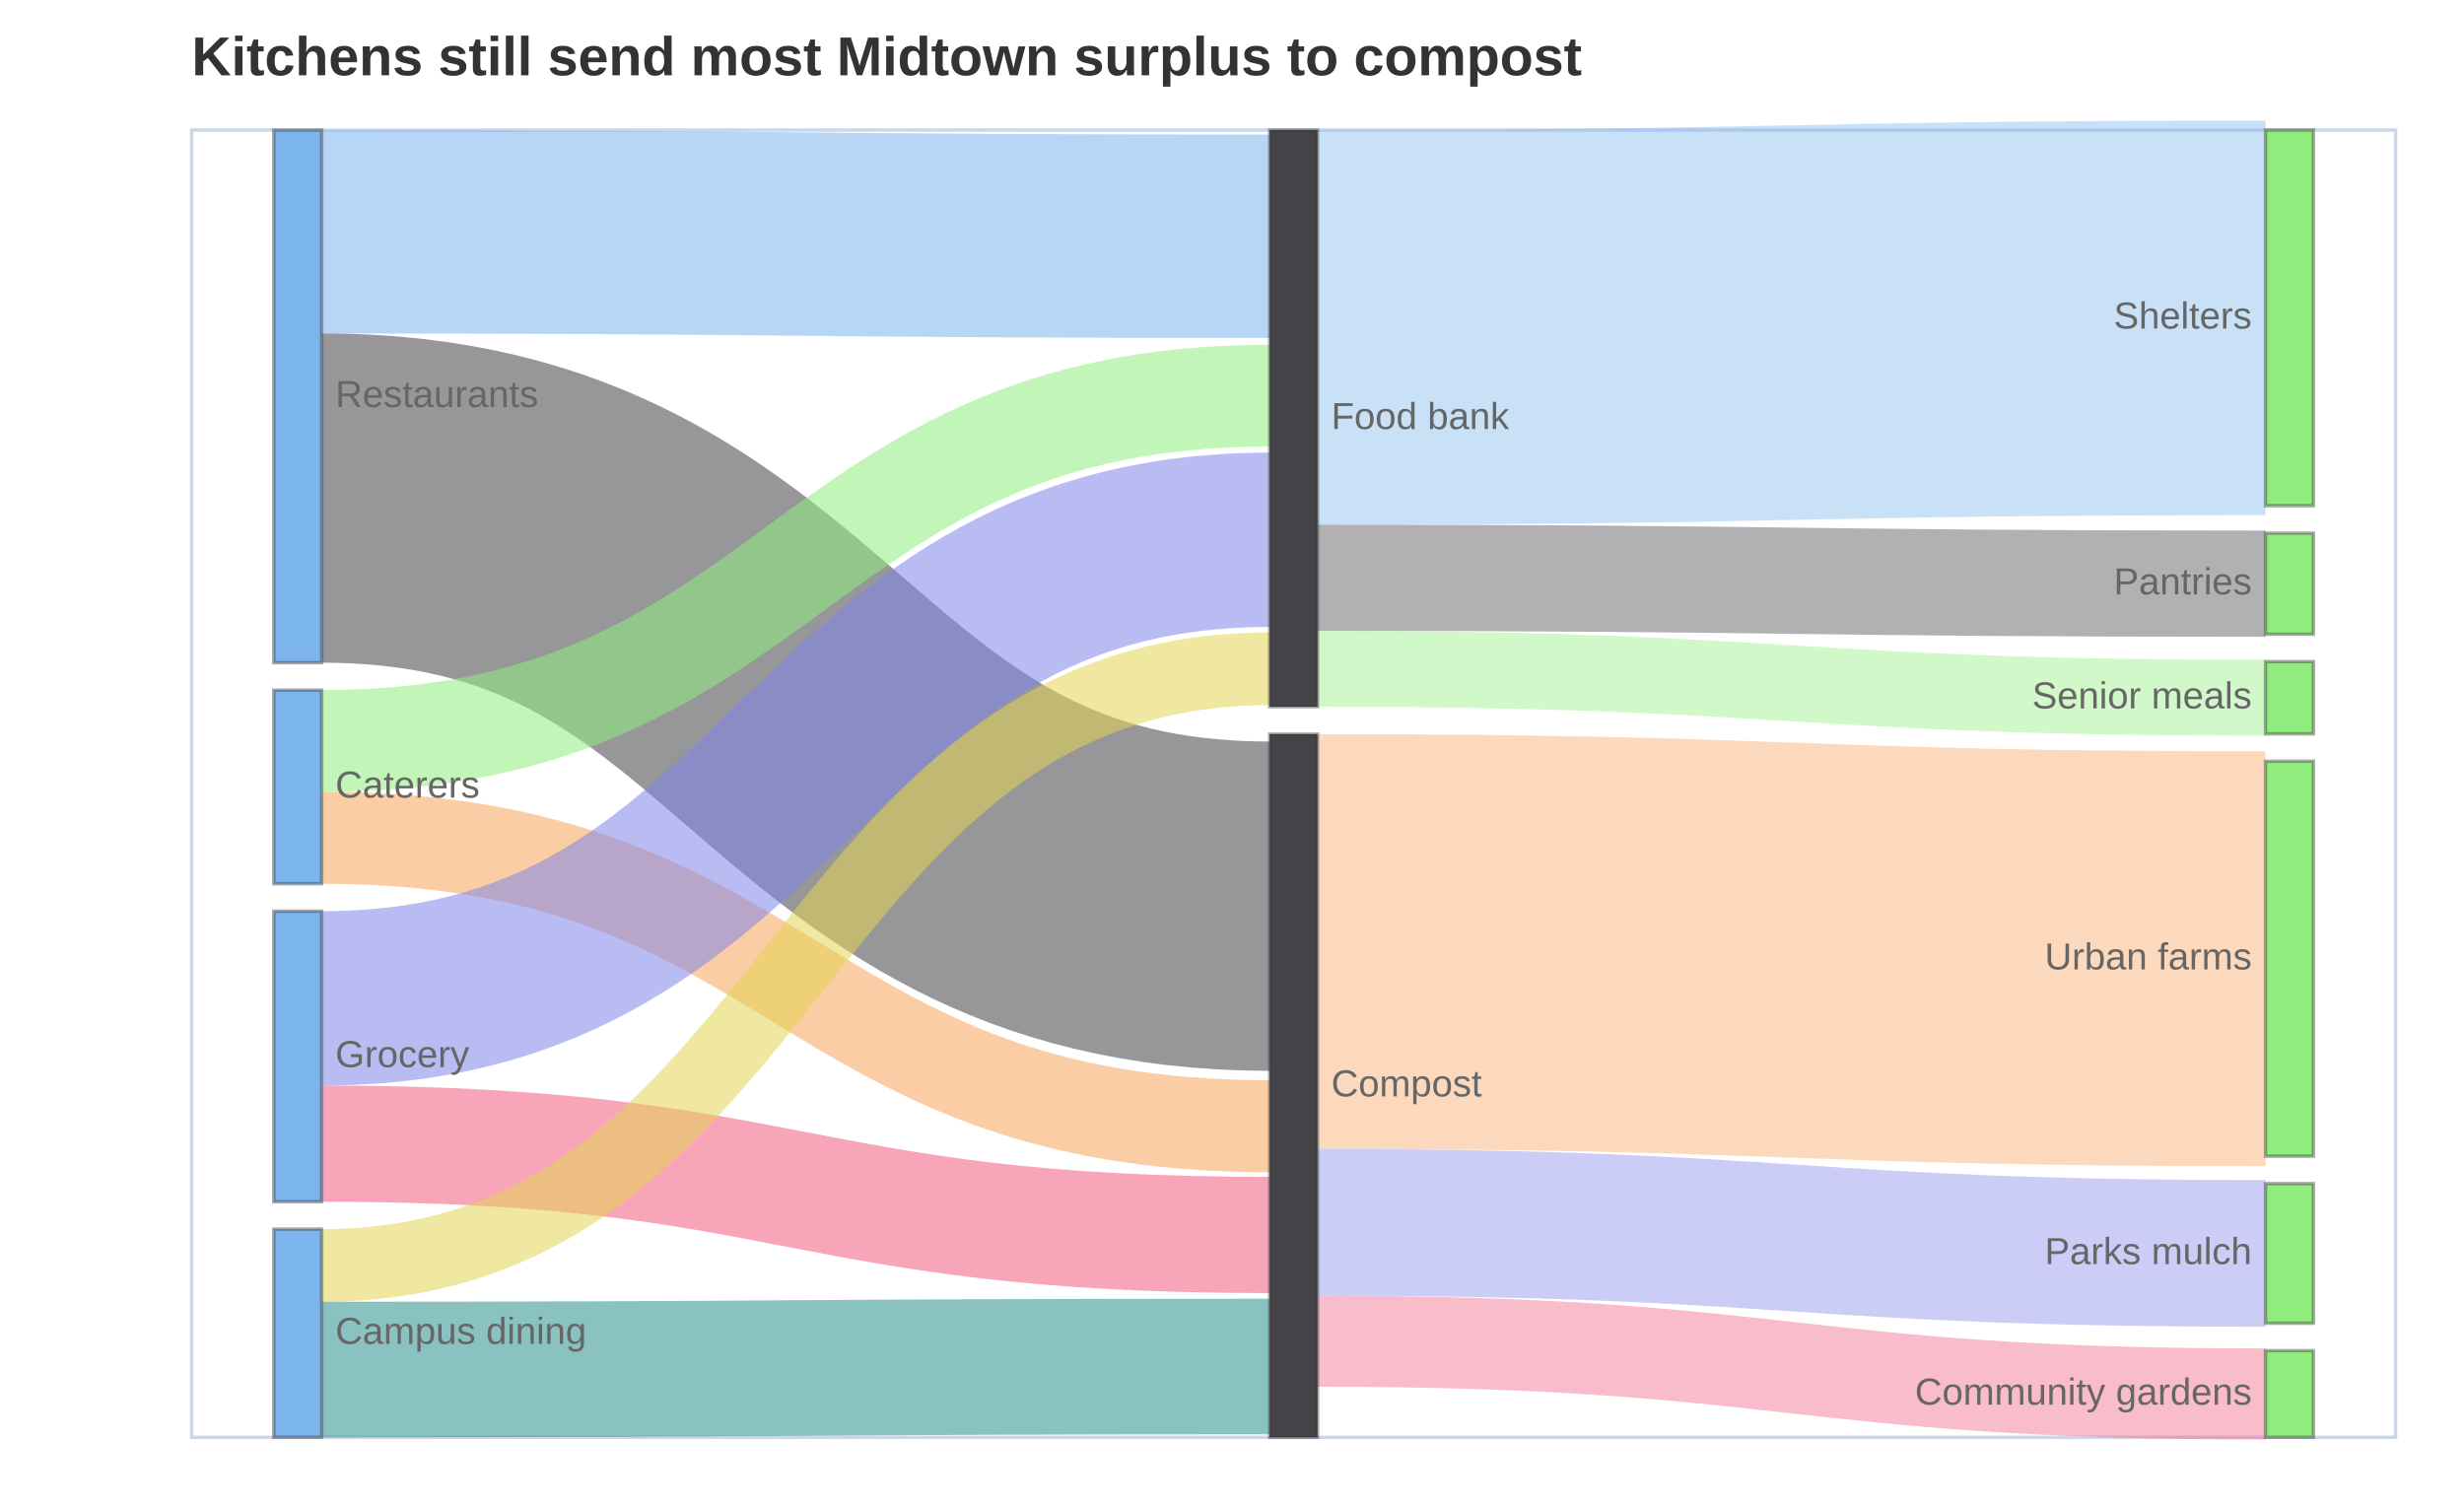
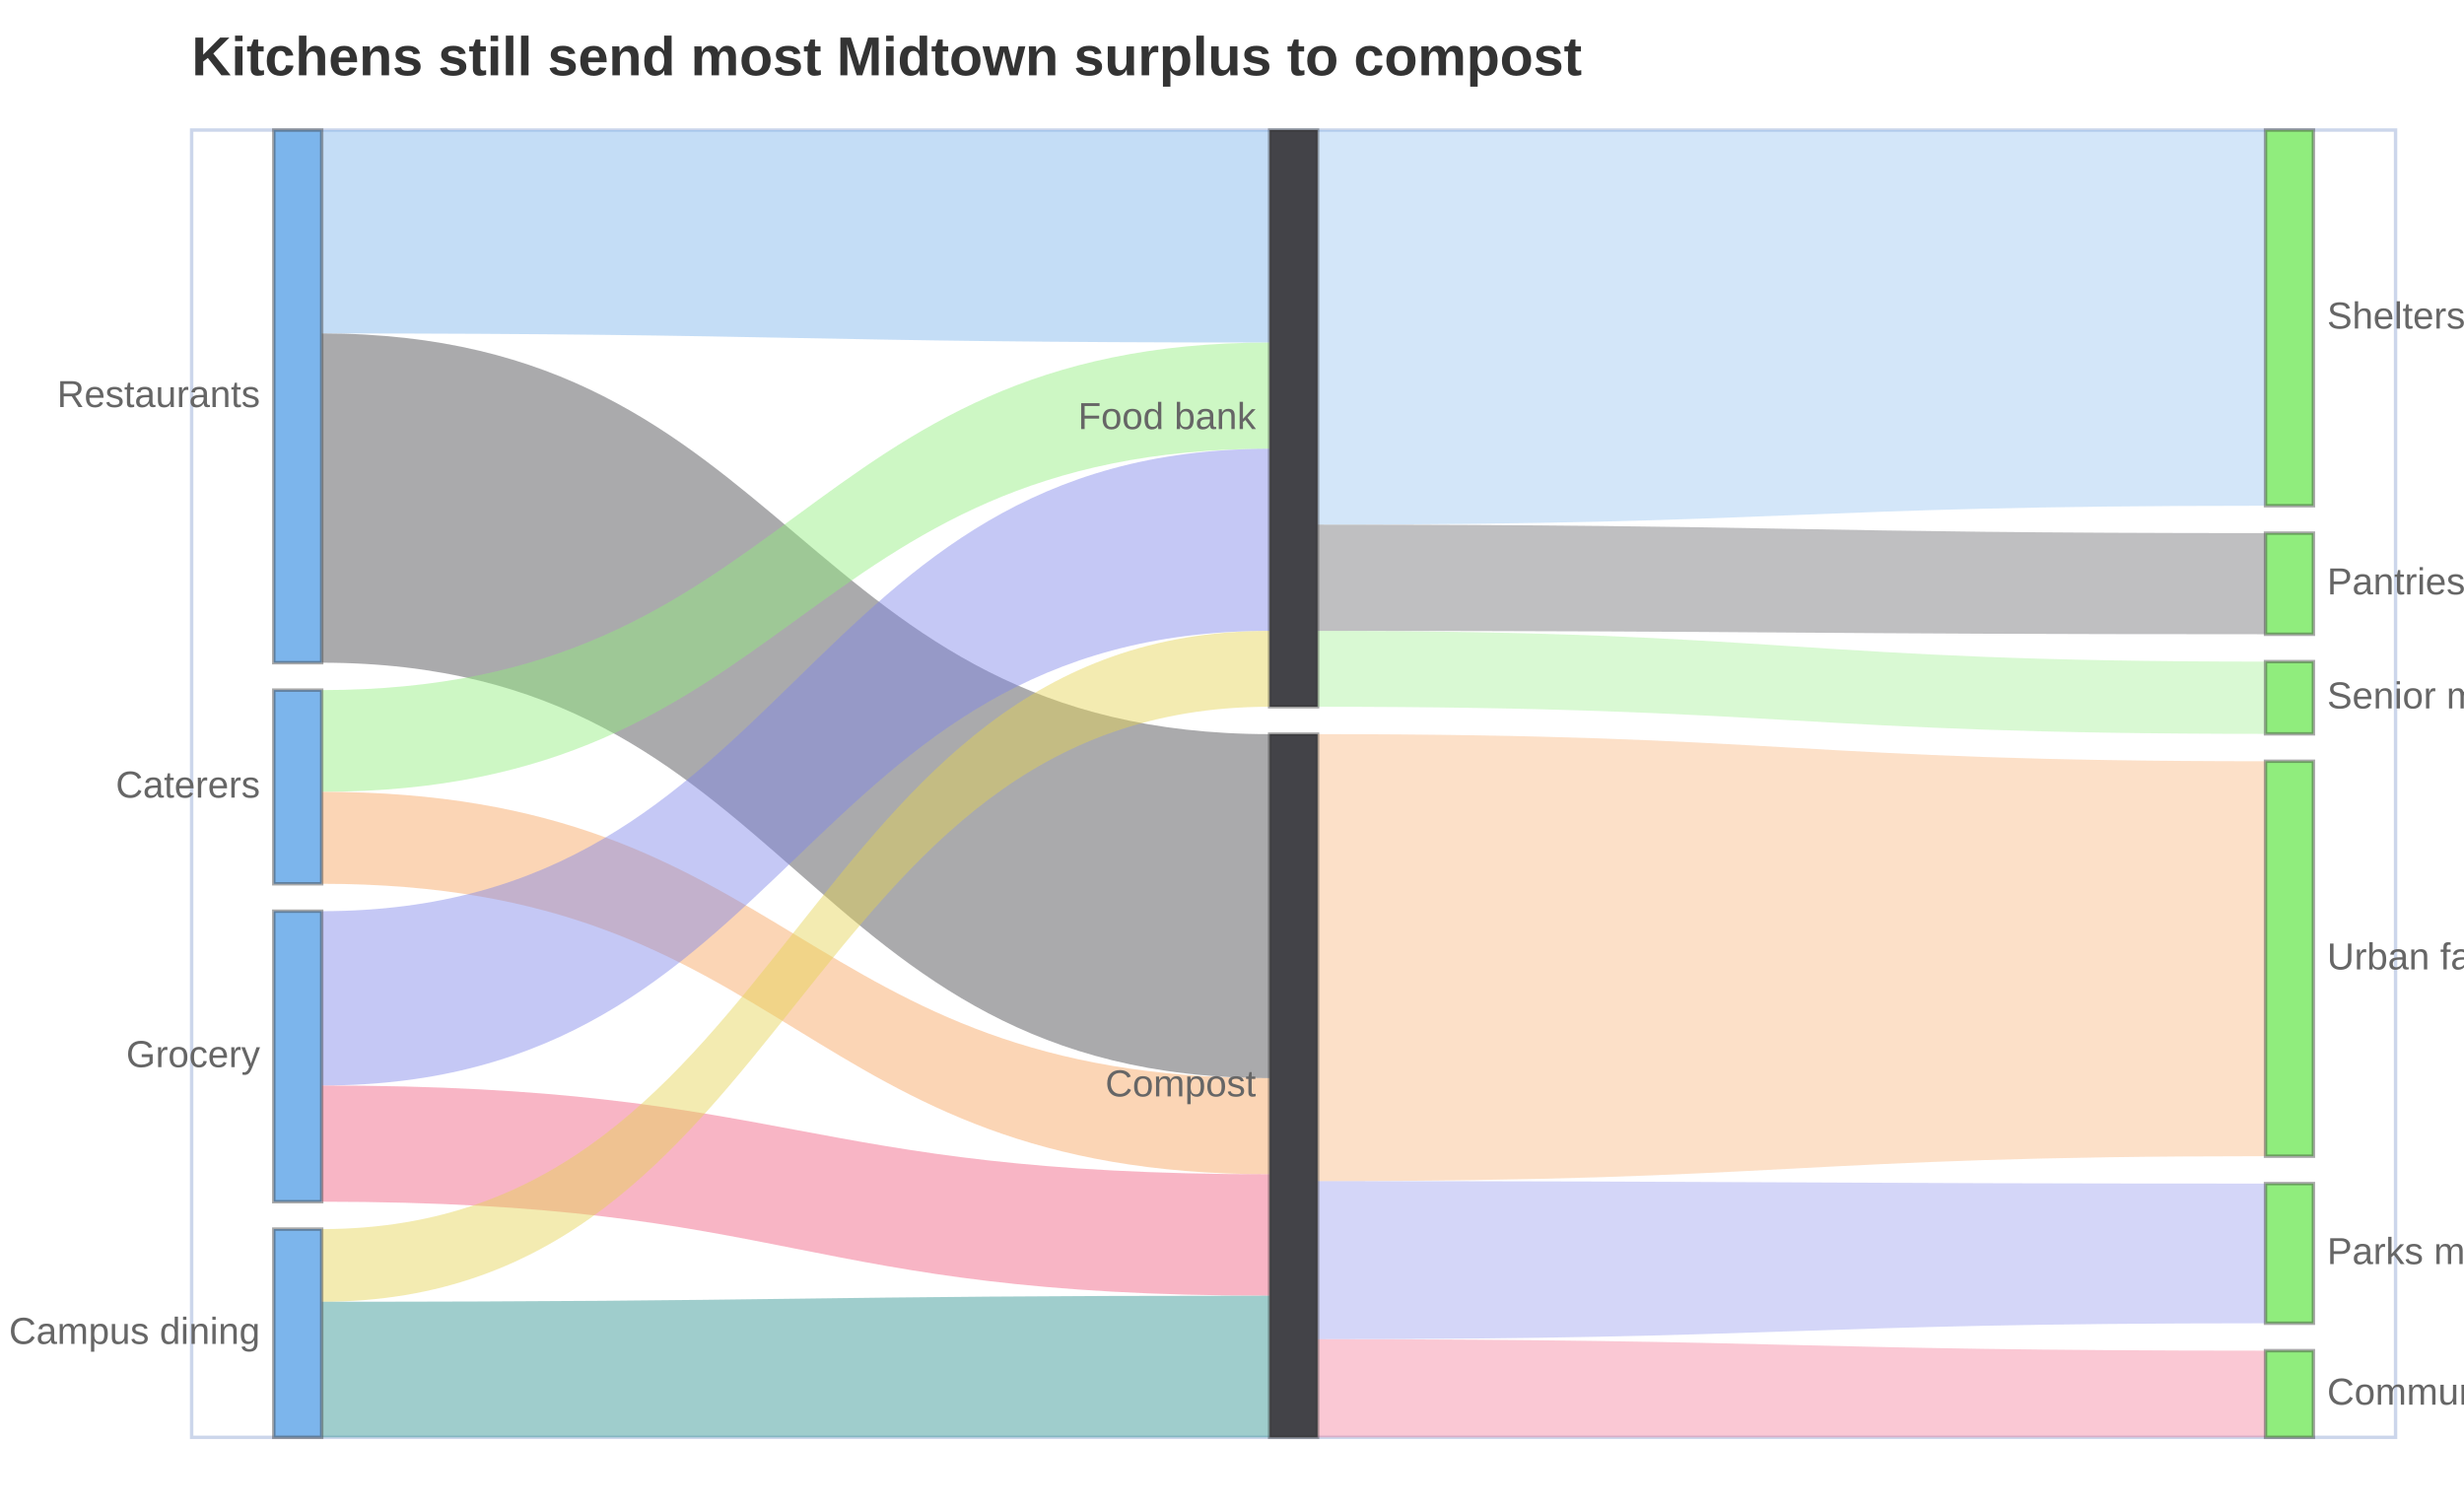
<svg xmlns="http://www.w3.org/2000/svg" width="720" height="440" viewBox="0 0 720 440" role="img" aria-label="sankey chart: Kitchens still send most Midtown surplus to compost, 14 rows, series to" aria-labelledby="mv-75dec1650bdfdd07-title" aria-describedby="mv-75dec1650bdfdd07-desc" data-markvis="2" data-chart-type="sankey" data-id="mv-75dec1650bdfdd07" font-family="Arial, Helvetica, &quot;Segoe UI&quot;, sans-serif" font-size="12">
  <text x="56" y="22" text-anchor="start" font-size="16" font-weight="600" fill="#333333">Kitchens still send most Midtown surplus to compost</text>
  <rect x="56" y="38" width="644" height="382" fill="none" stroke="#ccd6eb" stroke-width="1" data-plot-border="1" />
  <g data-sankey-links="1">
-     <path d="M94 67.72 C232.5 67.72, 232.5 69.04, 371 69.04" fill="none" stroke="#7cb5ec" stroke-opacity="0.55" stroke-width="59.43" data-source="Restaurants" data-target="Food bank" data-y="420" />
-     <path d="M94 145.54 C232.5 145.54, 232.5 264.78, 371 264.78" fill="none" stroke="#434348" stroke-opacity="0.55" stroke-width="96.22" data-source="Restaurants" data-target="Compost" data-y="680" />
-     <path d="M94 216.51 C232.5 216.51, 232.5 115.61, 371 115.61" fill="none" stroke="#90ed7d" stroke-opacity="0.55" stroke-width="29.72" data-source="Caterers" data-target="Food bank" data-y="210" />
-     <path d="M94 244.81 C232.5 244.81, 232.5 329.09, 371 329.09" fill="none" stroke="#f7a35c" stroke-opacity="0.55" stroke-width="26.89" data-source="Caterers" data-target="Compost" data-y="190" />
-     <path d="M94 291.72 C232.5 291.72, 232.5 157.74, 371 157.74" fill="none" stroke="#8085e9" stroke-opacity="0.55" stroke-width="50.94" data-source="Grocery" data-target="Food bank" data-y="360" />
-     <path d="M94 334.17 C232.5 334.17, 232.5 360.87, 371 360.87" fill="none" stroke="#f15c80" stroke-opacity="0.55" stroke-width="33.96" data-source="Grocery" data-target="Compost" data-y="240" />
-     <path d="M94 369.77 C232.5 369.77, 232.5 195.43, 371 195.43" fill="none" stroke="#e4d354" stroke-opacity="0.55" stroke-width="21.23" data-source="Campus dining" data-target="Food bank" data-y="150" />
-     <path d="M94 400.19 C232.5 400.19, 232.5 399.3, 371 399.3" fill="none" stroke="#2b908f" stroke-opacity="0.55" stroke-width="39.62" data-source="Campus dining" data-target="Compost" data-y="280" />
-     <path d="M385 95.65 C523.5 95.65, 523.5 92.89, 662 92.89" fill="none" stroke="#7cb5ec" stroke-opacity="0.413" stroke-width="115.3" data-source="Food bank" data-target="Shelters" data-y="780" />
-     <path d="M385 168.83 C523.5 168.83, 523.5 170.56, 662 170.56" fill="none" stroke="#434348" stroke-opacity="0.413" stroke-width="31.04" data-source="Food bank" data-target="Pantries" data-y="210" />
-     <path d="M385 195.43 C523.5 195.43, 523.5 203.89, 662 203.89" fill="none" stroke="#90ed7d" stroke-opacity="0.413" stroke-width="22.17" data-source="Food bank" data-target="Senior meals" data-y="150" />
-     <path d="M385 275.13 C523.5 275.13, 523.5 280.15, 662 280.15" fill="none" stroke="#f7a35c" stroke-opacity="0.413" stroke-width="121.22" data-source="Compost" data-target="Urban farms" data-y="820" />
-     <path d="M385 357.17 C523.5 357.17, 523.5 366.26, 662 366.26" fill="none" stroke="#8085e9" stroke-opacity="0.413" stroke-width="42.87" data-source="Compost" data-target="Parks mulch" data-y="290" />
-     <path d="M385 391.91 C523.5 391.91, 523.5 407.33, 662 407.33" fill="none" stroke="#f15c80" stroke-opacity="0.413" stroke-width="26.61" data-source="Compost" data-target="Community gardens" data-y="180" />
+     <path d="M94 38 C232.5 38, 232.5 38, 371 38 L371 100.09 C232.5 100.09, 232.5 97.43, 94 97.43 Z" fill="#7cb5ec" fill-opacity="0.45" stroke="none" data-source="Restaurants" data-target="Food bank" data-y="420" />
+     <path d="M94 97.43 C232.5 97.43, 232.5 214.52, 371 214.52 L371 315.04 C232.5 315.04, 232.5 193.65, 94 193.65 Z" fill="#434348" fill-opacity="0.45" stroke="none" data-source="Restaurants" data-target="Compost" data-y="680" />
+     <path d="M94 201.65 C232.5 201.65, 232.5 100.09, 371 100.09 L371 131.13 C232.5 131.13, 232.5 231.37, 94 231.37 Z" fill="#90ed7d" fill-opacity="0.45" stroke="none" data-source="Caterers" data-target="Food bank" data-y="210" />
+     <path d="M94 231.37 C232.5 231.37, 232.5 315.04, 371 315.04 L371 343.13 C232.5 343.13, 232.5 258.25, 94 258.25 Z" fill="#f7a35c" fill-opacity="0.45" stroke="none" data-source="Caterers" data-target="Compost" data-y="190" />
+     <path d="M94 266.25 C232.5 266.25, 232.5 131.13, 371 131.13 L371 184.35 C232.5 184.35, 232.5 317.19, 94 317.19 Z" fill="#8085e9" fill-opacity="0.45" stroke="none" data-source="Grocery" data-target="Food bank" data-y="360" />
+     <path d="M94 317.19 C232.5 317.19, 232.5 343.13, 371 343.13 L371 378.61 C232.5 378.61, 232.5 351.15, 94 351.15 Z" fill="#f15c80" fill-opacity="0.45" stroke="none" data-source="Grocery" data-target="Compost" data-y="240" />
+     <path d="M94 359.15 C232.5 359.15, 232.5 184.35, 371 184.35 L371 206.52 C232.5 206.52, 232.5 380.38, 94 380.38 Z" fill="#e4d354" fill-opacity="0.45" stroke="none" data-source="Campus dining" data-target="Food bank" data-y="150" />
+     <path d="M94 380.38 C232.5 380.38, 232.5 378.61, 371 378.61 L371 420 C232.5 420, 232.5 420, 94 420 Z" fill="#2b908f" fill-opacity="0.45" stroke="none" data-source="Campus dining" data-target="Compost" data-y="280" />
+     <path d="M385 38 C523.5 38, 523.5 38, 662 38 L662 147.78 C523.5 147.78, 523.5 153.3, 385 153.3 Z" fill="#7cb5ec" fill-opacity="0.338" stroke="none" data-source="Food bank" data-target="Shelters" data-y="780" />
+     <path d="M385 153.3 C523.5 153.3, 523.5 155.78, 662 155.78 L662 185.33 C523.5 185.33, 523.5 184.35, 385 184.35 Z" fill="#434348" fill-opacity="0.338" stroke="none" data-source="Food bank" data-target="Pantries" data-y="210" />
+     <path d="M385 184.35 C523.5 184.35, 523.5 193.33, 662 193.33 L662 214.44 C523.5 214.44, 523.5 206.52, 385 206.52 Z" fill="#90ed7d" fill-opacity="0.338" stroke="none" data-source="Food bank" data-target="Senior meals" data-y="150" />
+     <path d="M385 214.52 C523.5 214.52, 523.5 222.44, 662 222.44 L662 337.85 C523.5 337.85, 523.5 345.14, 385 345.14 Z" fill="#f7a35c" fill-opacity="0.338" stroke="none" data-source="Compost" data-target="Urban farms" data-y="820" />
+     <path d="M385 345.14 C523.5 345.14, 523.5 345.85, 662 345.85 L662 386.67 C523.5 386.67, 523.5 391.33, 385 391.33 Z" fill="#8085e9" fill-opacity="0.338" stroke="none" data-source="Compost" data-target="Parks mulch" data-y="290" />
+     <path d="M385 391.33 C523.5 391.33, 523.5 394.67, 662 394.67 L662 420 C523.5 420, 523.5 420, 385 420 Z" fill="#f15c80" fill-opacity="0.338" stroke="none" data-source="Compost" data-target="Community gardens" data-y="180" />
  </g>
  <g data-sankey-nodes="1">
    <rect x="80" y="38" width="14" height="155.65" fill="#7cb5ec" stroke="#333333" stroke-opacity="0.42" stroke-width="1" data-node="Restaurants" data-y="1,100" />
    <rect x="371" y="38" width="14" height="168.52" fill="#434348" stroke="#333333" stroke-opacity="0.42" stroke-width="1" data-node="Food bank" data-y="1,140" />
    <rect x="371" y="214.52" width="14" height="205.48" fill="#434348" stroke="#333333" stroke-opacity="0.42" stroke-width="1" data-node="Compost" data-y="1,390" />
    <rect x="80" y="201.65" width="14" height="56.6" fill="#7cb5ec" stroke="#333333" stroke-opacity="0.42" stroke-width="1" data-node="Caterers" data-y="400" />
    <rect x="80" y="266.25" width="14" height="84.9" fill="#7cb5ec" stroke="#333333" stroke-opacity="0.42" stroke-width="1" data-node="Grocery" data-y="600" />
    <rect x="80" y="359.15" width="14" height="60.85" fill="#7cb5ec" stroke="#333333" stroke-opacity="0.42" stroke-width="1" data-node="Campus dining" data-y="430" />
    <rect x="662" y="38" width="14" height="109.78" fill="#90ed7d" stroke="#333333" stroke-opacity="0.42" stroke-width="1" data-node="Shelters" data-y="780" />
    <rect x="662" y="155.78" width="14" height="29.56" fill="#90ed7d" stroke="#333333" stroke-opacity="0.42" stroke-width="1" data-node="Pantries" data-y="210" />
    <rect x="662" y="193.33" width="14" height="21.11" fill="#90ed7d" stroke="#333333" stroke-opacity="0.42" stroke-width="1" data-node="Senior meals" data-y="150" />
    <rect x="662" y="222.44" width="14" height="115.41" fill="#90ed7d" stroke="#333333" stroke-opacity="0.42" stroke-width="1" data-node="Urban farms" data-y="820" />
    <rect x="662" y="345.85" width="14" height="40.81" fill="#90ed7d" stroke="#333333" stroke-opacity="0.42" stroke-width="1" data-node="Parks mulch" data-y="290" />
    <rect x="662" y="394.67" width="14" height="25.33" fill="#90ed7d" stroke="#333333" stroke-opacity="0.42" stroke-width="1" data-node="Community gardens" data-y="180" />
  </g>
  <g fill="#666666" font-size="11" font-weight="400">
-     <text x="98" y="115.83" text-anchor="start" dominant-baseline="middle" data-node-label="Restaurants">Restaurants</text>
-     <text x="389" y="122.26" text-anchor="start" dominant-baseline="middle" data-node-label="Food bank">Food bank</text>
-     <text x="389" y="317.26" text-anchor="start" dominant-baseline="middle" data-node-label="Compost">Compost</text>
-     <text x="98" y="229.95" text-anchor="start" dominant-baseline="middle" data-node-label="Caterers">Caterers</text>
-     <text x="98" y="308.7" text-anchor="start" dominant-baseline="middle" data-node-label="Grocery">Grocery</text>
-     <text x="98" y="389.58" text-anchor="start" dominant-baseline="middle" data-node-label="Campus dining">Campus dining</text>
-     <text x="658" y="92.89" text-anchor="end" dominant-baseline="middle" data-node-label="Shelters">Shelters</text>
-     <text x="658" y="170.56" text-anchor="end" dominant-baseline="middle" data-node-label="Pantries">Pantries</text>
-     <text x="658" y="203.89" text-anchor="end" dominant-baseline="middle" data-node-label="Senior meals">Senior meals</text>
-     <text x="658" y="280.15" text-anchor="end" dominant-baseline="middle" data-node-label="Urban farms">Urban farms</text>
-     <text x="658" y="366.26" text-anchor="end" dominant-baseline="middle" data-node-label="Parks mulch">Parks mulch</text>
-     <text x="658" y="407.33" text-anchor="end" dominant-baseline="middle" data-node-label="Community gardens">Community gardens</text>
+     <text x="76" y="115.83" text-anchor="end" dominant-baseline="middle" data-node-label="Restaurants">Restaurants</text>
+     <text x="367" y="122.26" text-anchor="end" dominant-baseline="middle" data-node-label="Food bank">Food bank</text>
+     <text x="367" y="317.26" text-anchor="end" dominant-baseline="middle" data-node-label="Compost">Compost</text>
+     <text x="76" y="229.95" text-anchor="end" dominant-baseline="middle" data-node-label="Caterers">Caterers</text>
+     <text x="76" y="308.7" text-anchor="end" dominant-baseline="middle" data-node-label="Grocery">Grocery</text>
+     <text x="76" y="389.58" text-anchor="end" dominant-baseline="middle" data-node-label="Campus dining">Campus dining</text>
+     <text x="680" y="92.89" text-anchor="start" dominant-baseline="middle" data-node-label="Shelters">Shelters</text>
+     <text x="680" y="170.56" text-anchor="start" dominant-baseline="middle" data-node-label="Pantries">Pantries</text>
+     <text x="680" y="203.89" text-anchor="start" dominant-baseline="middle" data-node-label="Senior meals">Senior meals</text>
+     <text x="680" y="280.15" text-anchor="start" dominant-baseline="middle" data-node-label="Urban farms">Urban farms</text>
+     <text x="680" y="366.26" text-anchor="start" dominant-baseline="middle" data-node-label="Parks mulch">Parks mulch</text>
+     <text x="680" y="407.33" text-anchor="start" dominant-baseline="middle" data-node-label="Community gardens">Community gardens</text>
  </g>
</svg>
